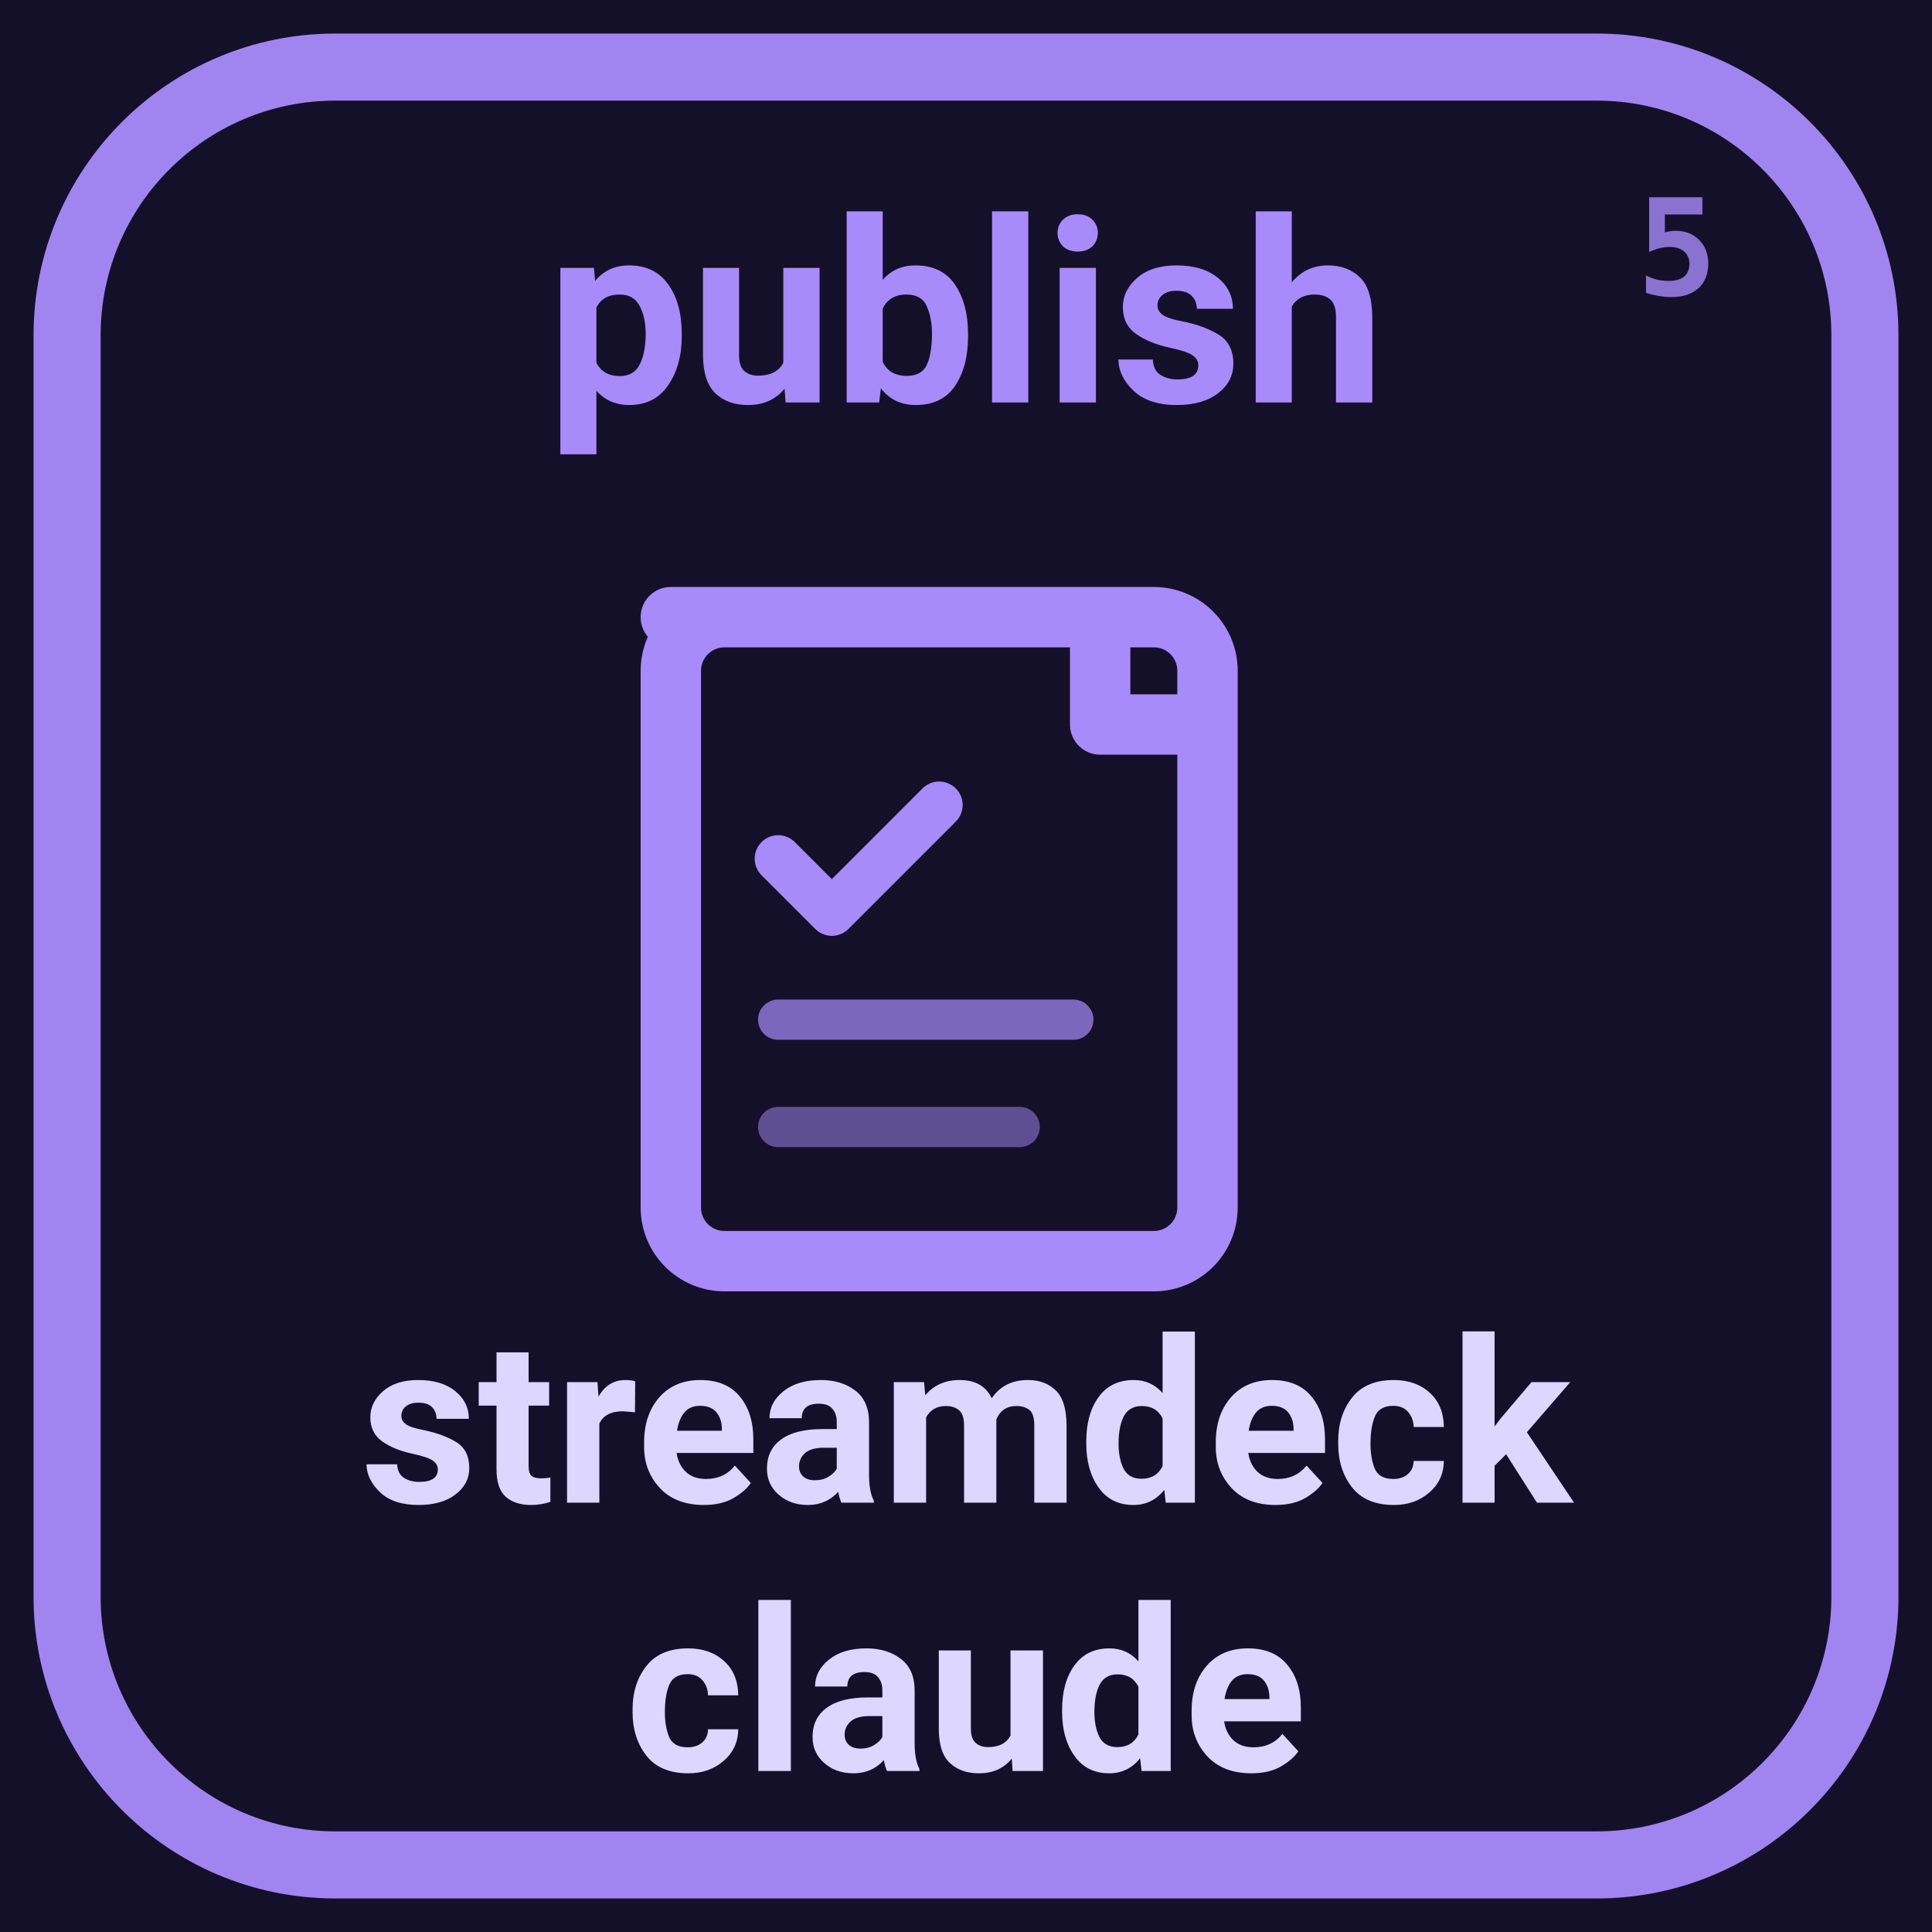
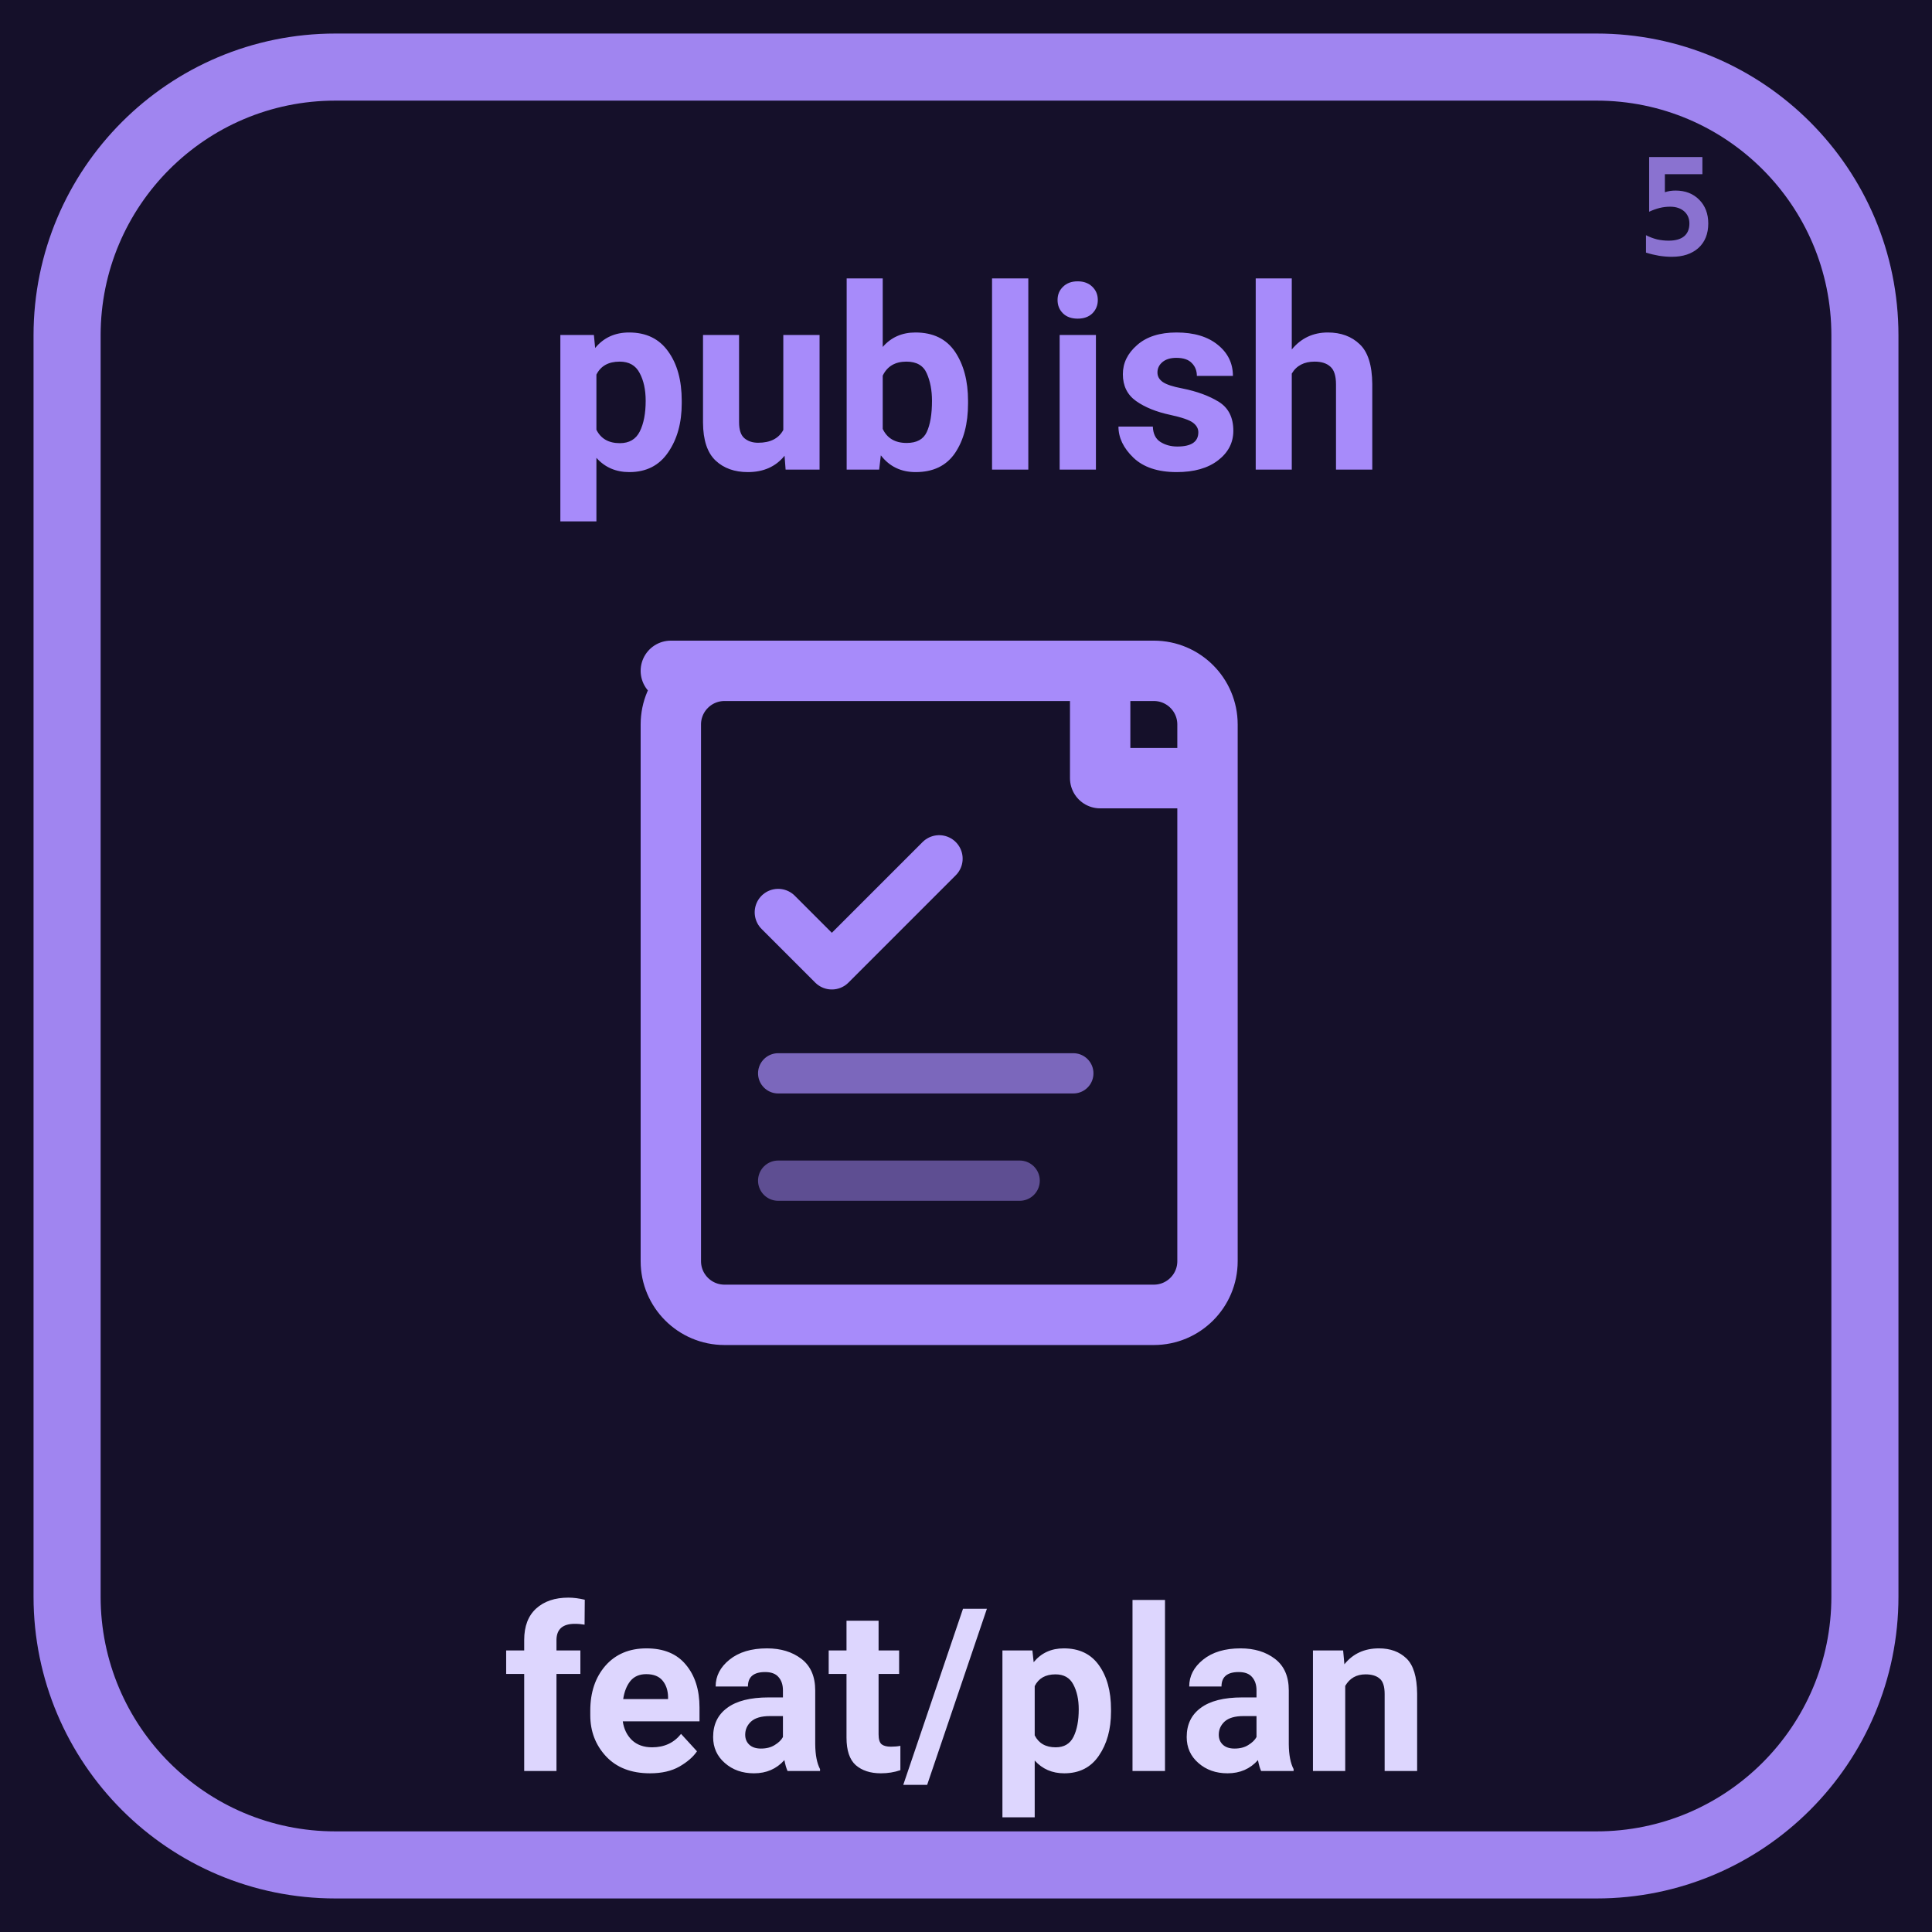
<svg xmlns="http://www.w3.org/2000/svg" width="144" height="144" viewBox="0 0 144 144">
  <rect width="144" height="144" fill="#15102a" />
  <rect width="144" height="144" fill="#a78bfa" opacity="0.000" />
  <rect x="5" y="5" width="134" height="134" rx="20" fill="none" stroke="#a78bfa" stroke-width="5" stroke-linejoin="round" opacity="0.95" />
-   <text x="128" y="22" font-family="ui-monospace,SFMono-Regular,Menlo,monospace" font-size="10" font-weight="700" fill="#a78bfa" opacity="0.8" text-anchor="end">5</text>
-   <text x="72" y="30" font-family="-apple-system,Segoe UI,Roboto,sans-serif" font-size="19" font-weight="700" fill="#a78bfa" text-anchor="middle">publish</text>
-   <g transform="translate(0,8)">
+   <text x="128" y="19" font-family="ui-monospace,SFMono-Regular,Menlo,monospace" font-size="10" font-weight="700" fill="#a78bfa" opacity="0.8" text-anchor="end">5</text>
+   <text x="72" y="35" font-family="-apple-system,Segoe UI,Roboto,sans-serif" font-size="19" font-weight="700" fill="#a78bfa" text-anchor="middle">publish</text>
+   <g transform="translate(0,12)">
    <g opacity="1.00">
      <path d="M50 38 H86 a4 4 0 0 1 4 4 V82 a4 4 0 0 1 -4 4 H54 a4 4 0 0 1 -4 -4 V42 a4 4 0 0 1 4 -4 z" fill="none" stroke="#a78bfa" stroke-width="4.5" stroke-linejoin="round" />
      <path d="M82 38 V46 H90" fill="none" stroke="#a78bfa" stroke-width="4.5" stroke-linejoin="round" />
    </g>
    <path d="M58 56 L62 60 L70 52" fill="none" stroke="#a78bfa" stroke-width="3.5" stroke-linecap="round" stroke-linejoin="round" />
    <line x1="58" y1="68" x2="80" y2="68" stroke="#a78bfa" stroke-width="3" stroke-linecap="round" opacity="0.7" />
    <line x1="58" y1="76" x2="76" y2="76" stroke="#a78bfa" stroke-width="3" stroke-linecap="round" opacity="0.5" />
  </g>
-   <text x="72" y="112" font-family="-apple-system,Segoe UI,Roboto,sans-serif" font-size="17" font-weight="600" fill="#ddd6fe" text-anchor="middle">streamdeck</text>
-   <text x="72" y="132" font-family="-apple-system,Segoe UI,Roboto,sans-serif" font-size="17" font-weight="600" fill="#ddd6fe" text-anchor="middle">claude</text>
+   <text x="72" y="132" font-family="-apple-system,Segoe UI,Roboto,sans-serif" font-size="17" font-weight="600" fill="#ddd6fe" text-anchor="middle">feat/plan</text>
</svg>
